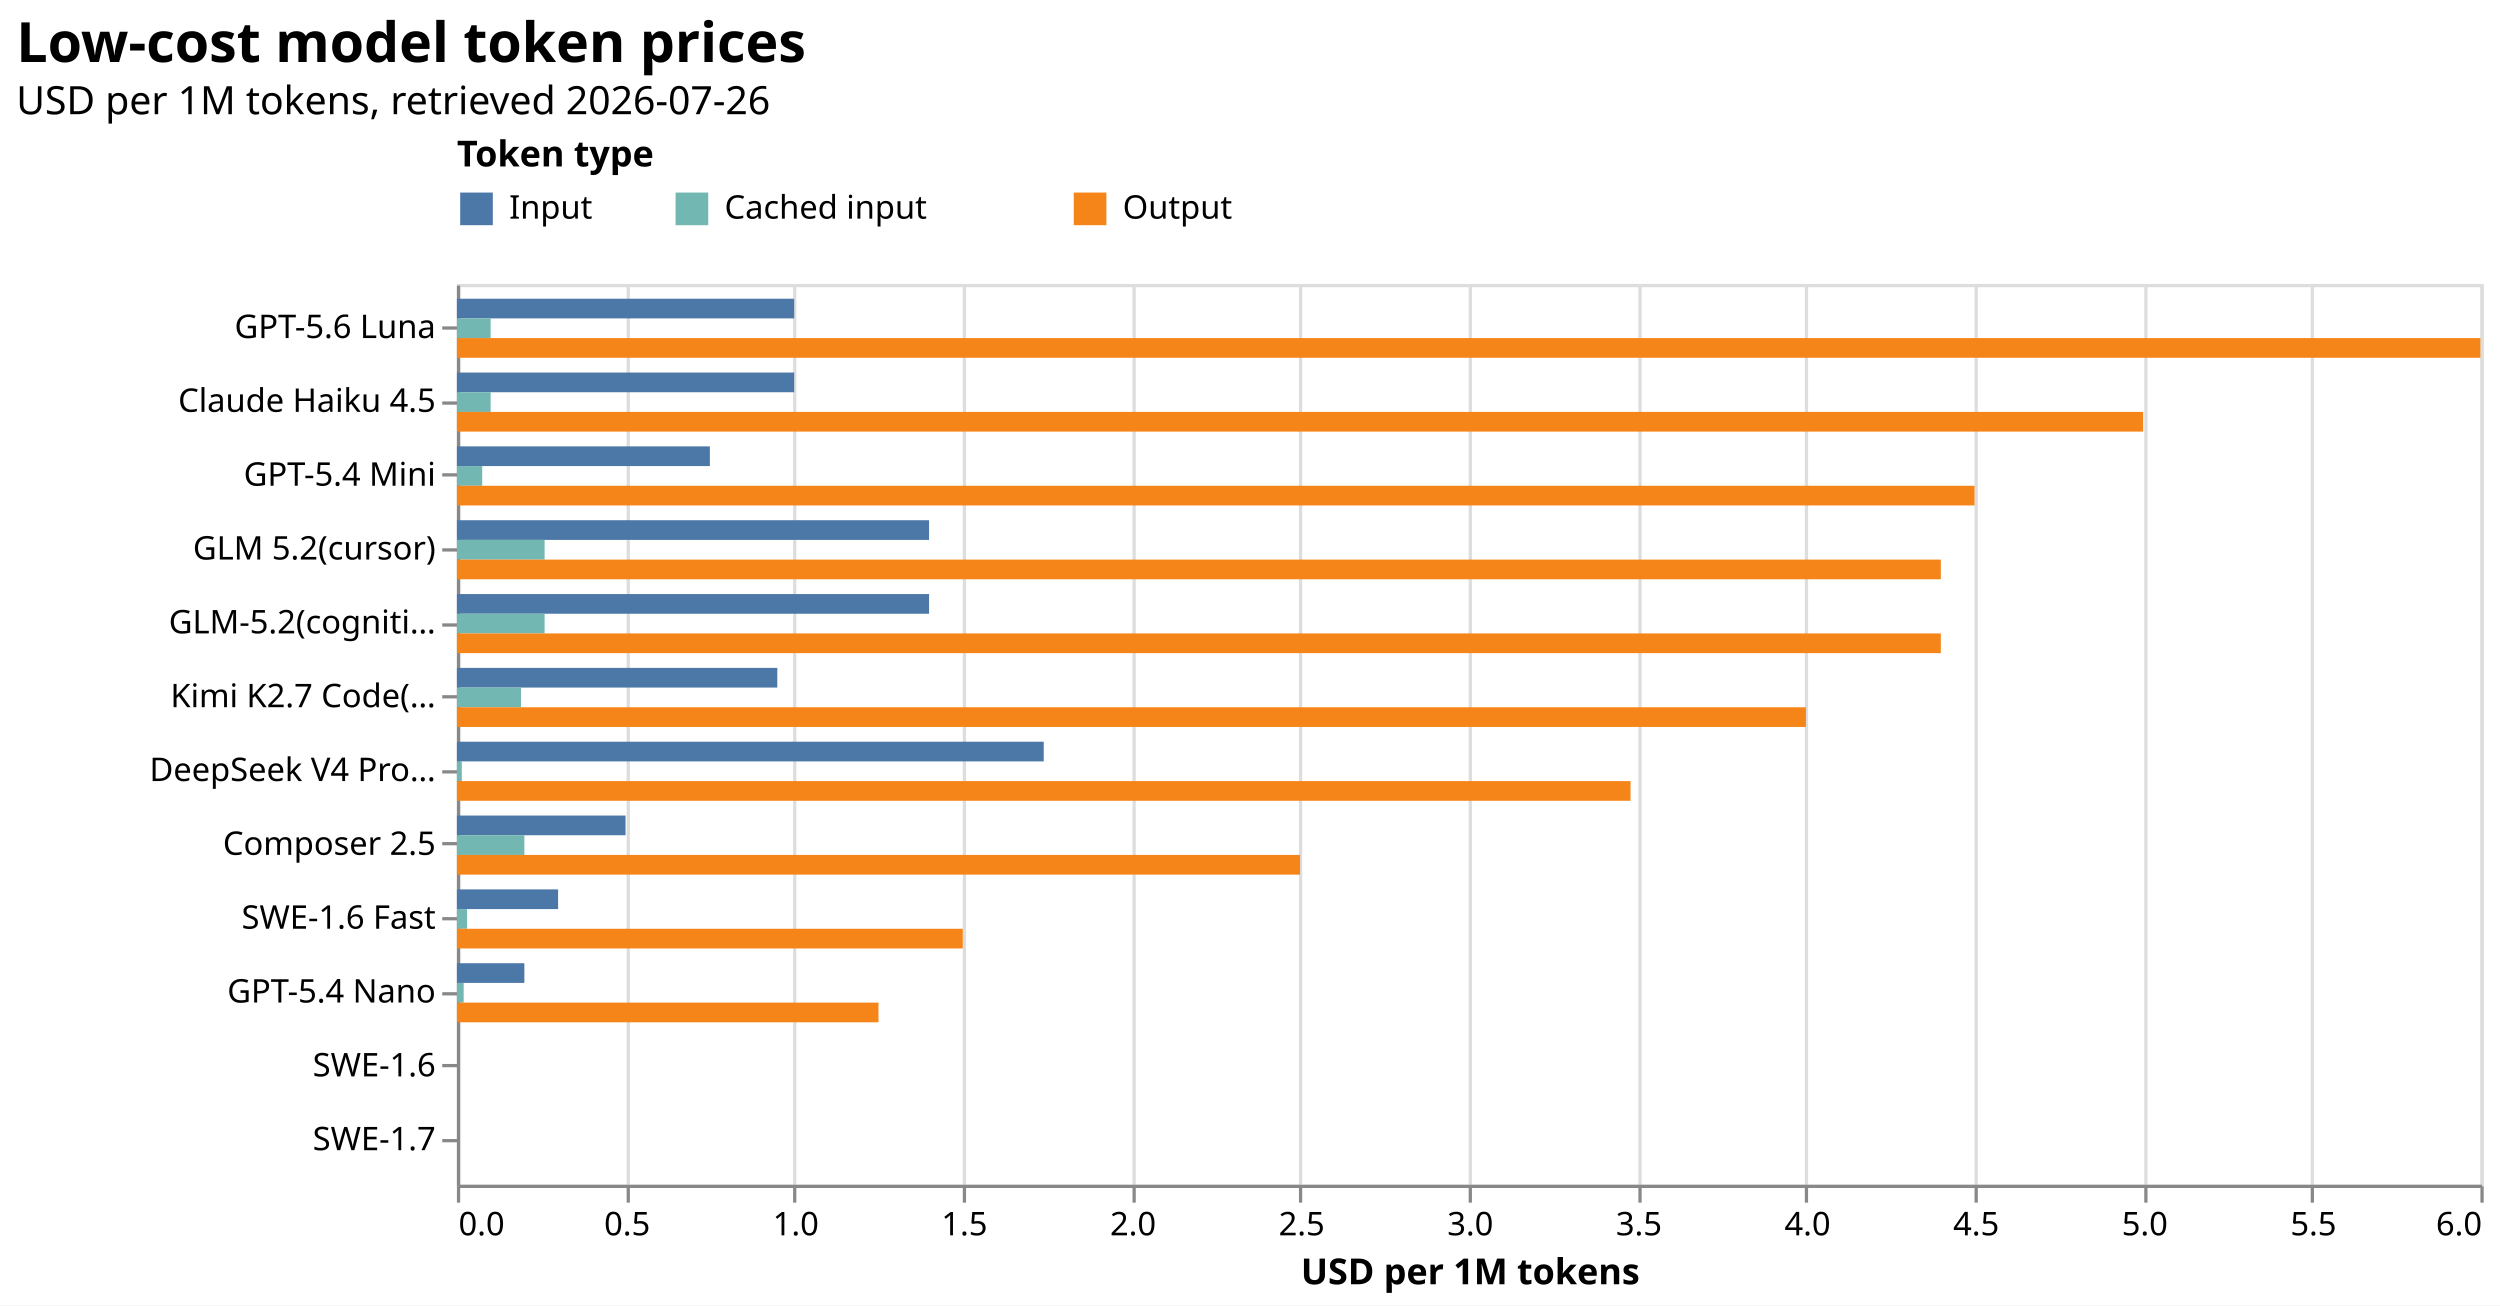
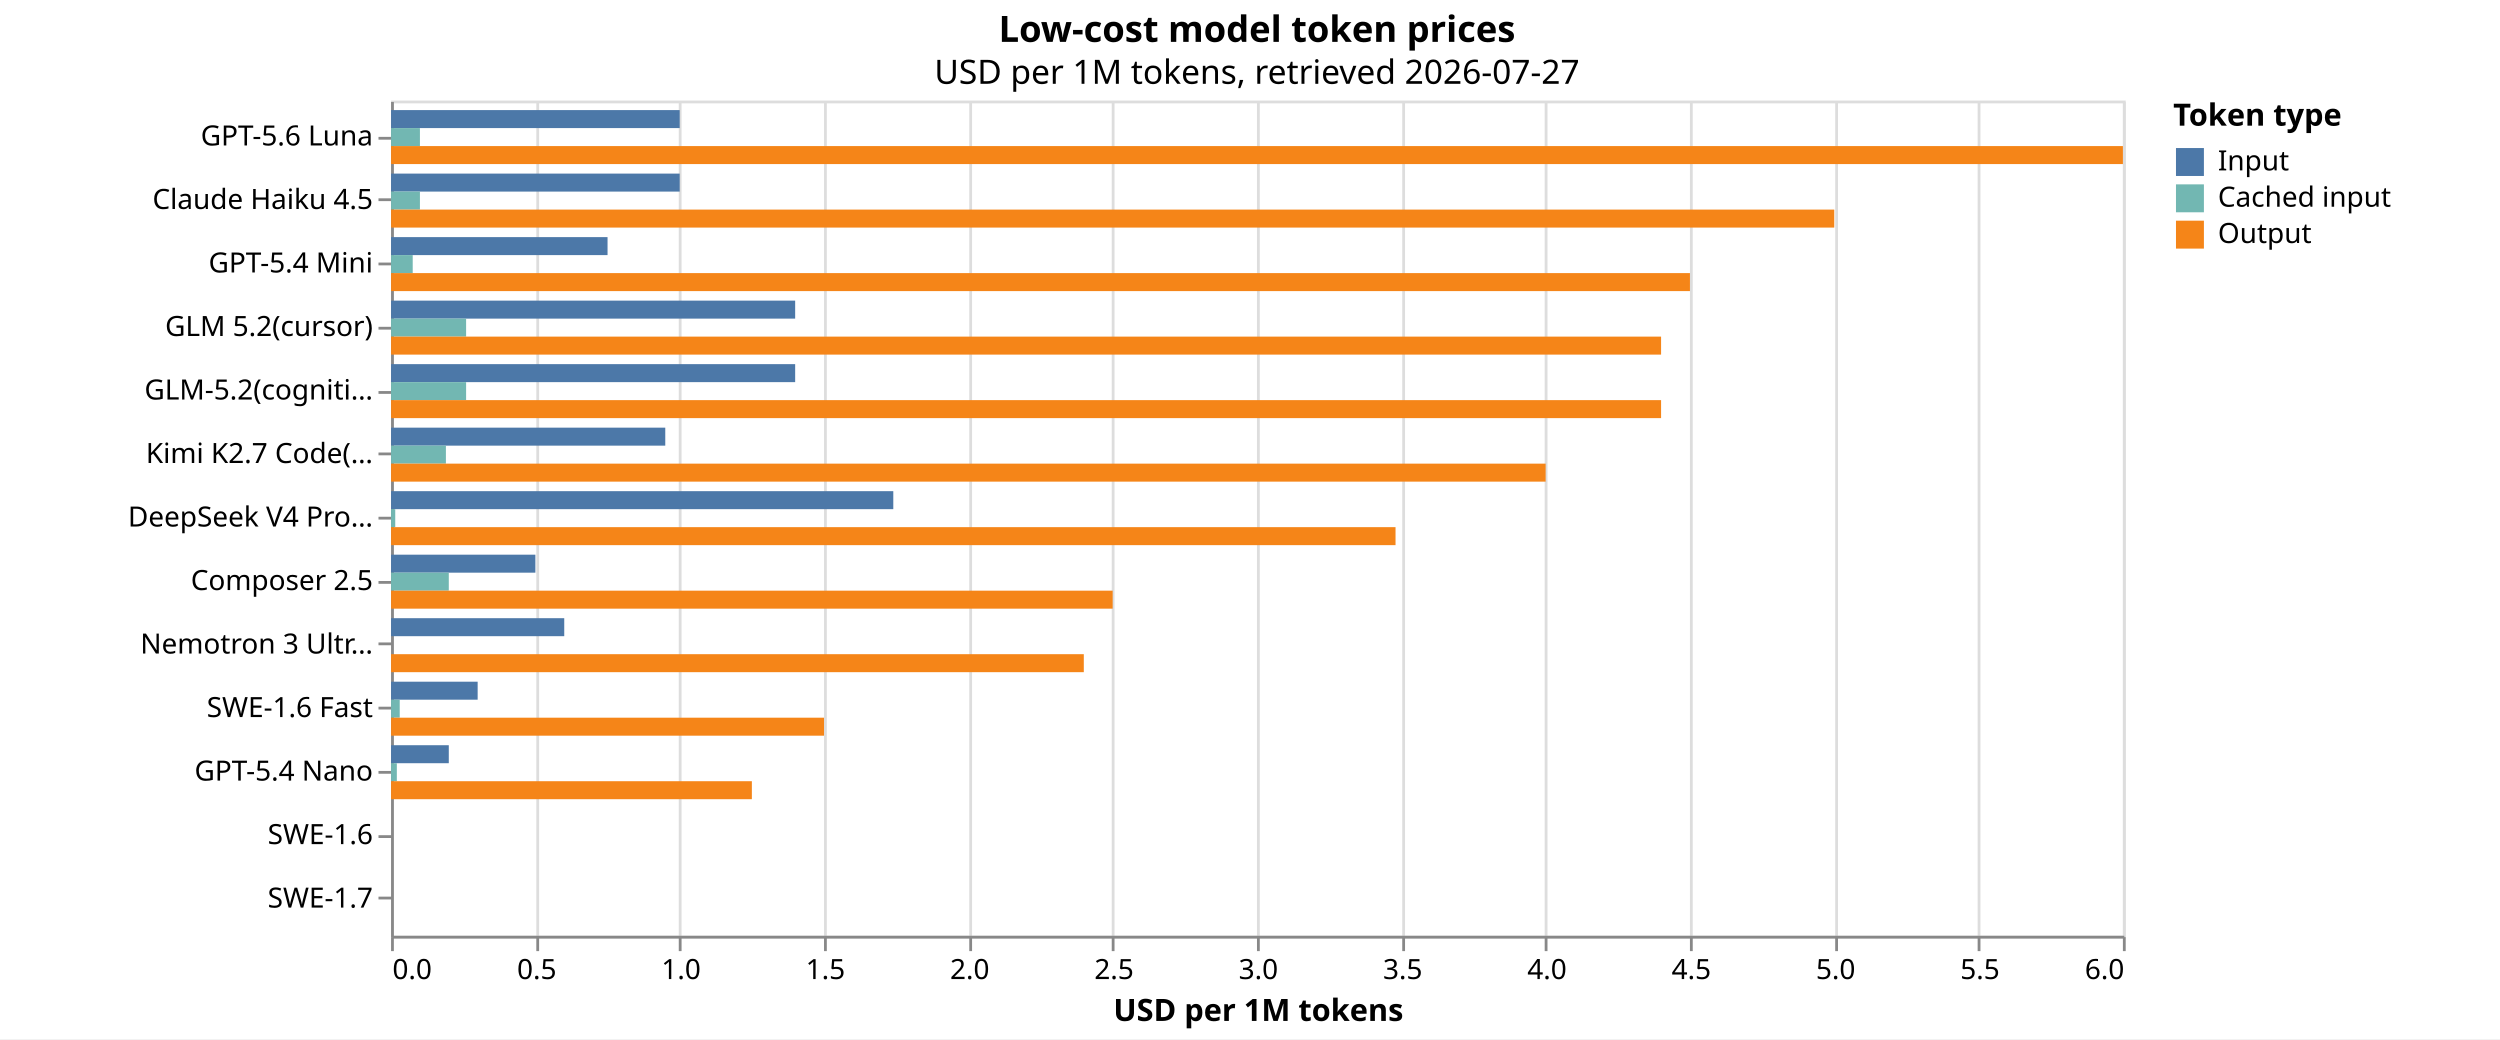
- <svg xmlns="http://www.w3.org/2000/svg" version="1.1" class="marks" width="766" height="400" viewBox="0 0 766 400">
-   <rect width="766" height="400" fill="white" />
-   <g fill="none" stroke-miterlimit="10" transform="translate(140,87)">
+ <svg xmlns="http://www.w3.org/2000/svg" version="1.1" class="marks" width="895" height="372" viewBox="0 0 895 372">
+   <rect width="895" height="372" fill="white" />
+   <g fill="none" stroke-miterlimit="10" transform="translate(140,36)">
    <g class="mark-group role-frame root" role="graphics-object" aria-roledescription="group mark container">
      <g transform="translate(0,0)">
-         <path class="background" aria-hidden="true" d="M0.5,0.5h620v276h-620Z" stroke="#ddd" />
+         <path class="background" aria-hidden="true" d="M0.5,0.5h620v299h-620Z" stroke="#ddd" />
        <g>
          <g class="mark-group role-axis" aria-hidden="true">
-             <g transform="translate(0.5,276.5)">
+             <g transform="translate(0.5,299.5)">
              <path class="background" aria-hidden="true" d="M0,0h0v0h0Z" pointer-events="none" />
              <g>
                <g class="mark-rule role-axis-grid" pointer-events="none">
-                   <line transform="translate(0,0)" x2="0" y2="-276" stroke="#ddd" stroke-width="1" opacity="1" />
-                   <line transform="translate(52,0)" x2="0" y2="-276" stroke="#ddd" stroke-width="1" opacity="1" />
-                   <line transform="translate(103,0)" x2="0" y2="-276" stroke="#ddd" stroke-width="1" opacity="1" />
-                   <line transform="translate(155,0)" x2="0" y2="-276" stroke="#ddd" stroke-width="1" opacity="1" />
-                   <line transform="translate(207,0)" x2="0" y2="-276" stroke="#ddd" stroke-width="1" opacity="1" />
-                   <line transform="translate(258,0)" x2="0" y2="-276" stroke="#ddd" stroke-width="1" opacity="1" />
-                   <line transform="translate(310,0)" x2="0" y2="-276" stroke="#ddd" stroke-width="1" opacity="1" />
-                   <line transform="translate(362,0)" x2="0" y2="-276" stroke="#ddd" stroke-width="1" opacity="1" />
-                   <line transform="translate(413,0)" x2="0" y2="-276" stroke="#ddd" stroke-width="1" opacity="1" />
-                   <line transform="translate(465,0)" x2="0" y2="-276" stroke="#ddd" stroke-width="1" opacity="1" />
-                   <line transform="translate(517,0)" x2="0" y2="-276" stroke="#ddd" stroke-width="1" opacity="1" />
-                   <line transform="translate(568,0)" x2="0" y2="-276" stroke="#ddd" stroke-width="1" opacity="1" />
-                   <line transform="translate(620,0)" x2="0" y2="-276" stroke="#ddd" stroke-width="1" opacity="1" />
+                   <line transform="translate(0,0)" x2="0" y2="-299" stroke="#ddd" stroke-width="1" opacity="1" />
+                   <line transform="translate(52,0)" x2="0" y2="-299" stroke="#ddd" stroke-width="1" opacity="1" />
+                   <line transform="translate(103,0)" x2="0" y2="-299" stroke="#ddd" stroke-width="1" opacity="1" />
+                   <line transform="translate(155,0)" x2="0" y2="-299" stroke="#ddd" stroke-width="1" opacity="1" />
+                   <line transform="translate(207,0)" x2="0" y2="-299" stroke="#ddd" stroke-width="1" opacity="1" />
+                   <line transform="translate(258,0)" x2="0" y2="-299" stroke="#ddd" stroke-width="1" opacity="1" />
+                   <line transform="translate(310,0)" x2="0" y2="-299" stroke="#ddd" stroke-width="1" opacity="1" />
+                   <line transform="translate(362,0)" x2="0" y2="-299" stroke="#ddd" stroke-width="1" opacity="1" />
+                   <line transform="translate(413,0)" x2="0" y2="-299" stroke="#ddd" stroke-width="1" opacity="1" />
+                   <line transform="translate(465,0)" x2="0" y2="-299" stroke="#ddd" stroke-width="1" opacity="1" />
+                   <line transform="translate(517,0)" x2="0" y2="-299" stroke="#ddd" stroke-width="1" opacity="1" />
+                   <line transform="translate(568,0)" x2="0" y2="-299" stroke="#ddd" stroke-width="1" opacity="1" />
+                   <line transform="translate(620,0)" x2="0" y2="-299" stroke="#ddd" stroke-width="1" opacity="1" />
                </g>
              </g>
              <path class="foreground" aria-hidden="true" d="" pointer-events="none" display="none" />
            </g>
          </g>
          <g class="mark-group role-axis" role="graphics-symbol" aria-roledescription="axis" aria-label="X-axis titled 'USD per 1M tokens' for a linear scale with values from 0 to 6">
-             <g transform="translate(0.5,276.5)">
+             <g transform="translate(0.5,299.5)">
              <path class="background" aria-hidden="true" d="M0,0h0v0h0Z" pointer-events="none" />
              <g>
                <g class="mark-rule role-axis-tick" pointer-events="none">
                  <line transform="translate(0,0)" x2="0" y2="5" stroke="#888" stroke-width="1" opacity="1" />
                  <line transform="translate(52,0)" x2="0" y2="5" stroke="#888" stroke-width="1" opacity="1" />
                  <line transform="translate(103,0)" x2="0" y2="5" stroke="#888" stroke-width="1" opacity="1" />
                  <line transform="translate(155,0)" x2="0" y2="5" stroke="#888" stroke-width="1" opacity="1" />
                  <line transform="translate(207,0)" x2="0" y2="5" stroke="#888" stroke-width="1" opacity="1" />
                  <line transform="translate(258,0)" x2="0" y2="5" stroke="#888" stroke-width="1" opacity="1" />
                  <line transform="translate(310,0)" x2="0" y2="5" stroke="#888" stroke-width="1" opacity="1" />
                  <line transform="translate(362,0)" x2="0" y2="5" stroke="#888" stroke-width="1" opacity="1" />
                  <line transform="translate(413,0)" x2="0" y2="5" stroke="#888" stroke-width="1" opacity="1" />
                  <line transform="translate(465,0)" x2="0" y2="5" stroke="#888" stroke-width="1" opacity="1" />
                  <line transform="translate(517,0)" x2="0" y2="5" stroke="#888" stroke-width="1" opacity="1" />
                  <line transform="translate(568,0)" x2="0" y2="5" stroke="#888" stroke-width="1" opacity="1" />
                  <line transform="translate(620,0)" x2="0" y2="5" stroke="#888" stroke-width="1" opacity="1" />
                </g>
                <g class="mark-text role-axis-label" pointer-events="none">
                  <text text-anchor="start" transform="translate(0,15)" font-family="sans-serif" font-size="10px" fill="#000" opacity="1">0.0</text>
                  <text text-anchor="middle" transform="translate(51.66667,15)" font-family="sans-serif" font-size="10px" fill="#000" opacity="1">0.5</text>
                  <text text-anchor="middle" transform="translate(103.3333,15)" font-family="sans-serif" font-size="10px" fill="#000" opacity="1">1.0</text>
                  <text text-anchor="middle" transform="translate(155,15)" font-family="sans-serif" font-size="10px" fill="#000" opacity="1">1.5</text>
                  <text text-anchor="middle" transform="translate(206.6667,15)" font-family="sans-serif" font-size="10px" fill="#000" opacity="1">2.0</text>
                  <text text-anchor="middle" transform="translate(258.3333,15)" font-family="sans-serif" font-size="10px" fill="#000" opacity="1">2.5</text>
                  <text text-anchor="middle" transform="translate(310,15)" font-family="sans-serif" font-size="10px" fill="#000" opacity="1">3.0</text>
                  <text text-anchor="middle" transform="translate(361.6667,15)" font-family="sans-serif" font-size="10px" fill="#000" opacity="1">3.5</text>
                  <text text-anchor="middle" transform="translate(413.3333,15)" font-family="sans-serif" font-size="10px" fill="#000" opacity="1">4.0</text>
                  <text text-anchor="middle" transform="translate(465,15)" font-family="sans-serif" font-size="10px" fill="#000" opacity="1">4.5</text>
                  <text text-anchor="middle" transform="translate(516.6667,15)" font-family="sans-serif" font-size="10px" fill="#000" opacity="1">5.0</text>
                  <text text-anchor="middle" transform="translate(568.3333,15)" font-family="sans-serif" font-size="10px" fill="#000" opacity="1">5.5</text>
                  <text text-anchor="end" transform="translate(620,15)" font-family="sans-serif" font-size="10px" fill="#000" opacity="1">6.0</text>
                </g>
                <g class="mark-rule role-axis-domain" pointer-events="none">
                  <line transform="translate(0,0)" x2="620" y2="0" stroke="#888" stroke-width="1" opacity="1" />
                </g>
                <g class="mark-text role-axis-title" pointer-events="none">
                  <text text-anchor="middle" transform="translate(310,30)" font-family="sans-serif" font-size="11px" font-weight="bold" fill="#000" opacity="1">USD per 1M tokens</text>
                </g>
              </g>
              <path class="foreground" aria-hidden="true" d="" pointer-events="none" display="none" />
            </g>
          </g>
-           <g class="mark-group role-axis" role="graphics-symbol" aria-roledescription="axis" aria-label="Y-axis for a discrete scale with 12 values: GPT-5.6 Luna, Claude Haiku 4.5, GPT-5.4 Mini, GLM 5.2(cursor), GLM-5.2(cognition), ending with SWE-1.7">
+           <g class="mark-group role-axis" role="graphics-symbol" aria-roledescription="axis" aria-label="Y-axis for a discrete scale with 13 values: GPT-5.6 Luna, Claude Haiku 4.5, GPT-5.4 Mini, GLM 5.2(cursor), GLM-5.2(cognition), ending with SWE-1.7">
            <g transform="translate(0.5,0.5)">
              <path class="background" aria-hidden="true" d="M0,0h0v0h0Z" pointer-events="none" />
              <g>
                <g class="mark-rule role-axis-tick" pointer-events="none">
                  <line transform="translate(0,13)" x2="-5" y2="0" stroke="#888" stroke-width="1" opacity="1" />
-                   <line transform="translate(0,36)" x2="-5" y2="0" stroke="#888" stroke-width="1" opacity="1" />
+                   <line transform="translate(0,35)" x2="-5" y2="0" stroke="#888" stroke-width="1" opacity="1" />
                  <line transform="translate(0,58)" x2="-5" y2="0" stroke="#888" stroke-width="1" opacity="1" />
                  <line transform="translate(0,81)" x2="-5" y2="0" stroke="#888" stroke-width="1" opacity="1" />
                  <line transform="translate(0,104)" x2="-5" y2="0" stroke="#888" stroke-width="1" opacity="1" />
                  <line transform="translate(0,126)" x2="-5" y2="0" stroke="#888" stroke-width="1" opacity="1" />
                  <line transform="translate(0,149)" x2="-5" y2="0" stroke="#888" stroke-width="1" opacity="1" />
-                   <line transform="translate(0,171)" x2="-5" y2="0" stroke="#888" stroke-width="1" opacity="1" />
+                   <line transform="translate(0,172)" x2="-5" y2="0" stroke="#888" stroke-width="1" opacity="1" />
                  <line transform="translate(0,194)" x2="-5" y2="0" stroke="#888" stroke-width="1" opacity="1" />
                  <line transform="translate(0,217)" x2="-5" y2="0" stroke="#888" stroke-width="1" opacity="1" />
-                   <line transform="translate(0,239)" x2="-5" y2="0" stroke="#888" stroke-width="1" opacity="1" />
-                   <line transform="translate(0,262)" x2="-5" y2="0" stroke="#888" stroke-width="1" opacity="1" />
+                   <line transform="translate(0,240)" x2="-5" y2="0" stroke="#888" stroke-width="1" opacity="1" />
+                   <line transform="translate(0,263)" x2="-5" y2="0" stroke="#888" stroke-width="1" opacity="1" />
+                   <line transform="translate(0,285)" x2="-5" y2="0" stroke="#888" stroke-width="1" opacity="1" />
                </g>
                <g class="mark-text role-axis-label" pointer-events="none">
-                   <text text-anchor="end" transform="translate(-7,16.07377)" font-family="sans-serif" font-size="10px" fill="#000" opacity="1">GPT-5.6 Luna</text>
-                   <text text-anchor="end" transform="translate(-7,38.69672)" font-family="sans-serif" font-size="10px" fill="#000" opacity="1">Claude Haiku 4.5</text>
-                   <text text-anchor="end" transform="translate(-7,61.31967)" font-family="sans-serif" font-size="10px" fill="#000" opacity="1">GPT-5.4 Mini</text>
-                   <text text-anchor="end" transform="translate(-7,83.94262)" font-family="sans-serif" font-size="10px" fill="#000" opacity="1">GLM 5.2(cursor)</text>
-                   <text text-anchor="end" transform="translate(-7,106.5656)" font-family="sans-serif" font-size="10px" fill="#000" opacity="1">GLM-5.2(cogniti…</text>
-                   <text text-anchor="end" transform="translate(-7,129.1885)" font-family="sans-serif" font-size="10px" fill="#000" opacity="1">Kimi K2.7 Code(…</text>
-                   <text text-anchor="end" transform="translate(-7,151.8115)" font-family="sans-serif" font-size="10px" fill="#000" opacity="1">DeepSeek V4 Pro…</text>
-                   <text text-anchor="end" transform="translate(-7,174.4344)" font-family="sans-serif" font-size="10px" fill="#000" opacity="1">Composer 2.5</text>
-                   <text text-anchor="end" transform="translate(-7,197.0574)" font-family="sans-serif" font-size="10px" fill="#000" opacity="1">SWE-1.6 Fast</text>
-                   <text text-anchor="end" transform="translate(-7,219.6803)" font-family="sans-serif" font-size="10px" fill="#000" opacity="1">GPT-5.4 Nano</text>
-                   <text text-anchor="end" transform="translate(-7,242.3033)" font-family="sans-serif" font-size="10px" fill="#000" opacity="1">SWE-1.6</text>
-                   <text text-anchor="end" transform="translate(-7,264.9262)" font-family="sans-serif" font-size="10px" fill="#000" opacity="1">SWE-1.7</text>
+                   <text text-anchor="end" transform="translate(-7,15.57414)" font-family="sans-serif" font-size="10px" fill="#000" opacity="1">GPT-5.6 Luna</text>
+                   <text text-anchor="end" transform="translate(-7,38.31179)" font-family="sans-serif" font-size="10px" fill="#000" opacity="1">Claude Haiku 4.5</text>
+                   <text text-anchor="end" transform="translate(-7,61.04943)" font-family="sans-serif" font-size="10px" fill="#000" opacity="1">GPT-5.4 Mini</text>
+                   <text text-anchor="end" transform="translate(-7,83.78707)" font-family="sans-serif" font-size="10px" fill="#000" opacity="1">GLM 5.2(cursor)</text>
+                   <text text-anchor="end" transform="translate(-7,106.5247)" font-family="sans-serif" font-size="10px" fill="#000" opacity="1">GLM-5.2(cogniti…</text>
+                   <text text-anchor="end" transform="translate(-7,129.2624)" font-family="sans-serif" font-size="10px" fill="#000" opacity="1">Kimi K2.7 Code(…</text>
+                   <text text-anchor="end" transform="translate(-7,152)" font-family="sans-serif" font-size="10px" fill="#000" opacity="1">DeepSeek V4 Pro…</text>
+                   <text text-anchor="end" transform="translate(-7,174.7376)" font-family="sans-serif" font-size="10px" fill="#000" opacity="1">Composer 2.5</text>
+                   <text text-anchor="end" transform="translate(-7,197.4753)" font-family="sans-serif" font-size="10px" fill="#000" opacity="1">Nemotron 3 Ultr…</text>
+                   <text text-anchor="end" transform="translate(-7,220.2129)" font-family="sans-serif" font-size="10px" fill="#000" opacity="1">SWE-1.6 Fast</text>
+                   <text text-anchor="end" transform="translate(-7,242.9506)" font-family="sans-serif" font-size="10px" fill="#000" opacity="1">GPT-5.4 Nano</text>
+                   <text text-anchor="end" transform="translate(-7,265.6882)" font-family="sans-serif" font-size="10px" fill="#000" opacity="1">SWE-1.6</text>
+                   <text text-anchor="end" transform="translate(-7,288.4259)" font-family="sans-serif" font-size="10px" fill="#000" opacity="1">SWE-1.7</text>
                </g>
                <g class="mark-rule role-axis-domain" pointer-events="none">
-                   <line transform="translate(0,0)" x2="0" y2="276" stroke="#888" stroke-width="1" opacity="1" />
+                   <line transform="translate(0,0)" x2="0" y2="299" stroke="#888" stroke-width="1" opacity="1" />
                </g>
              </g>
              <path class="foreground" aria-hidden="true" d="" pointer-events="none" display="none" />
            </g>
          </g>
          <g class="mark-rect role-mark marks" role="graphics-object" aria-roledescription="rect mark container">
-             <path aria-label="USD per 1M tokens: 1; display_name: Claude Haiku 4.5; price_type: Input; Token type: Input; Model label: Claude Haiku 4.5; USD / 1M tokens: 1.000; Model: claude-haiku-4.5; Model provider: anthropic; Pricing source: anthropic" role="graphics-symbol" aria-roledescription="bar" d="M0,27.148h103.333v6.033h-103.333Z" fill="#4c78a8" />
-             <path aria-label="USD per 1M tokens: 0.1; display_name: Claude Haiku 4.5; price_type: Cached input; Token type: Cached input; Model label: Claude Haiku 4.5; USD / 1M tokens: 0.100; Model: claude-haiku-4.5; Model provider: anthropic; Pricing source: anthropic" role="graphics-symbol" aria-roledescription="bar" d="M0,33.18h10.333v6.033h-10.333Z" fill="#72b7b2" />
-             <path aria-label="USD per 1M tokens: 5; display_name: Claude Haiku 4.5; price_type: Output; Token type: Output; Model label: Claude Haiku 4.5; USD / 1M tokens: 5.000; Model: claude-haiku-4.5; Model provider: anthropic; Pricing source: anthropic" role="graphics-symbol" aria-roledescription="bar" d="M0,39.213h516.667v6.033h-516.667Z" fill="#f58518" />
-             <path aria-label="USD per 1M tokens: 1; display_name: GPT-5.6 Luna; price_type: Input; Token type: Input; Model label: GPT-5.6 Luna; USD / 1M tokens: 1.000; Model: gpt-5.6-luna; Model provider: openai; Pricing source: openai" role="graphics-symbol" aria-roledescription="bar" d="M0,4.525h103.333v6.033h-103.333Z" fill="#4c78a8" />
-             <path aria-label="USD per 1M tokens: 0.1; display_name: GPT-5.6 Luna; price_type: Cached input; Token type: Cached input; Model label: GPT-5.6 Luna; USD / 1M tokens: 0.100; Model: gpt-5.6-luna; Model provider: openai; Pricing source: openai" role="graphics-symbol" aria-roledescription="bar" d="M0,10.557h10.333v6.033h-10.333Z" fill="#72b7b2" />
-             <path aria-label="USD per 1M tokens: 6; display_name: GPT-5.6 Luna; price_type: Output; Token type: Output; Model label: GPT-5.6 Luna; USD / 1M tokens: 6.000; Model: gpt-5.6-luna; Model provider: openai; Pricing source: openai" role="graphics-symbol" aria-roledescription="bar" d="M0,16.59h620v6.033h-620Z" fill="#f58518" />
-             <path aria-label="USD per 1M tokens: 0.75; display_name: GPT-5.4 Mini; price_type: Input; Token type: Input; Model label: GPT-5.4 Mini; USD / 1M tokens: 0.750; Model: gpt-5.4-mini; Model provider: openai; Pricing source: openai" role="graphics-symbol" aria-roledescription="bar" d="M0,49.77h77.5v6.033h-77.5Z" fill="#4c78a8" />
-             <path aria-label="USD per 1M tokens: 0.075; display_name: GPT-5.4 Mini; price_type: Cached input; Token type: Cached input; Model label: GPT-5.4 Mini; USD / 1M tokens: 0.075; Model: gpt-5.4-mini; Model provider: openai; Pricing source: openai" role="graphics-symbol" aria-roledescription="bar" d="M0,55.803h7.75v6.033h-7.75Z" fill="#72b7b2" />
-             <path aria-label="USD per 1M tokens: 4.5; display_name: GPT-5.4 Mini; price_type: Output; Token type: Output; Model label: GPT-5.4 Mini; USD / 1M tokens: 4.500; Model: gpt-5.4-mini; Model provider: openai; Pricing source: openai" role="graphics-symbol" aria-roledescription="bar" d="M0,61.836h465v6.033h-465Z" fill="#f58518" />
-             <path aria-label="USD per 1M tokens: 0.2; display_name: GPT-5.4 Nano; price_type: Input; Token type: Input; Model label: GPT-5.4 Nano; USD / 1M tokens: 0.200; Model: gpt-5.4-nano; Model provider: openai; Pricing source: openai" role="graphics-symbol" aria-roledescription="bar" d="M0,208.131h20.667v6.033h-20.667Z" fill="#4c78a8" />
-             <path aria-label="USD per 1M tokens: 0.02; display_name: GPT-5.4 Nano; price_type: Cached input; Token type: Cached input; Model label: GPT-5.4 Nano; USD / 1M tokens: 0.020; Model: gpt-5.4-nano; Model provider: openai; Pricing source: openai" role="graphics-symbol" aria-roledescription="bar" d="M0,214.164h2.067v6.033h-2.067Z" fill="#72b7b2" />
-             <path aria-label="USD per 1M tokens: 1.25; display_name: GPT-5.4 Nano; price_type: Output; Token type: Output; Model label: GPT-5.4 Nano; USD / 1M tokens: 1.250; Model: gpt-5.4-nano; Model provider: openai; Pricing source: openai" role="graphics-symbol" aria-roledescription="bar" d="M0,220.197h129.167v6.033h-129.167Z" fill="#f58518" />
-             <path aria-label="USD per 1M tokens: 0; display_name: SWE-1.7; price_type: Input; Token type: Input; Model label: SWE-1.7; USD / 1M tokens: 0.000; Model: swe-1.7; Model provider: cognition; Pricing source: cognition" role="graphics-symbol" aria-roledescription="bar" d="M0,253.377h0v6.033h0Z" fill="#4c78a8" />
-             <path aria-label="USD per 1M tokens: 0; display_name: SWE-1.7; price_type: Cached input; Token type: Cached input; Model label: SWE-1.7; USD / 1M tokens: 0.000; Model: swe-1.7; Model provider: cognition; Pricing source: cognition" role="graphics-symbol" aria-roledescription="bar" d="M0,259.41h0v6.033h0Z" fill="#72b7b2" />
-             <path aria-label="USD per 1M tokens: 0; display_name: SWE-1.7; price_type: Output; Token type: Output; Model label: SWE-1.7; USD / 1M tokens: 0.000; Model: swe-1.7; Model provider: cognition; Pricing source: cognition" role="graphics-symbol" aria-roledescription="bar" d="M0,265.443h0v6.033h0Z" fill="#f58518" />
-             <path aria-label="USD per 1M tokens: 0; display_name: SWE-1.6; price_type: Input; Token type: Input; Model label: SWE-1.6; USD / 1M tokens: 0.000; Model: swe-1.6; Model provider: cognition; Pricing source: cognition" role="graphics-symbol" aria-roledescription="bar" d="M0,230.754h0v6.033h0Z" fill="#4c78a8" />
-             <path aria-label="USD per 1M tokens: 0; display_name: SWE-1.6; price_type: Cached input; Token type: Cached input; Model label: SWE-1.6; USD / 1M tokens: 0.000; Model: swe-1.6; Model provider: cognition; Pricing source: cognition" role="graphics-symbol" aria-roledescription="bar" d="M0,236.787h0v6.033h0Z" fill="#72b7b2" />
-             <path aria-label="USD per 1M tokens: 0; display_name: SWE-1.6; price_type: Output; Token type: Output; Model label: SWE-1.6; USD / 1M tokens: 0.000; Model: swe-1.6; Model provider: cognition; Pricing source: cognition" role="graphics-symbol" aria-roledescription="bar" d="M0,242.82h0v6.033h0Z" fill="#f58518" />
-             <path aria-label="USD per 1M tokens: 0.3; display_name: SWE-1.6 Fast; price_type: Input; Token type: Input; Model label: SWE-1.6 Fast; USD / 1M tokens: 0.300; Model: swe-1.6-fast; Model provider: cognition; Pricing source: cognition" role="graphics-symbol" aria-roledescription="bar" d="M0,185.508h31v6.033h-31Z" fill="#4c78a8" />
-             <path aria-label="USD per 1M tokens: 0.03; display_name: SWE-1.6 Fast; price_type: Cached input; Token type: Cached input; Model label: SWE-1.6 Fast; USD / 1M tokens: 0.030; Model: swe-1.6-fast; Model provider: cognition; Pricing source: cognition" role="graphics-symbol" aria-roledescription="bar" d="M0,191.541h3.1v6.033h-3.1Z" fill="#72b7b2" />
-             <path aria-label="USD per 1M tokens: 1.5; display_name: SWE-1.6 Fast; price_type: Output; Token type: Output; Model label: SWE-1.6 Fast; USD / 1M tokens: 1.500; Model: swe-1.6-fast; Model provider: cognition; Pricing source: cognition" role="graphics-symbol" aria-roledescription="bar" d="M0,197.574h155v6.033h-155Z" fill="#f58518" />
-             <path aria-label="USD per 1M tokens: 1.4; display_name: GLM-5.2(cognition); price_type: Input; Token type: Input; Model label: GLM-5.2(cognition); USD / 1M tokens: 1.400; Model: glm-5.2; Model provider: zai; Pricing source: cognition" role="graphics-symbol" aria-roledescription="bar" d="M0,95.016h144.667v6.033h-144.667Z" fill="#4c78a8" />
-             <path aria-label="USD per 1M tokens: 0.26; display_name: GLM-5.2(cognition); price_type: Cached input; Token type: Cached input; Model label: GLM-5.2(cognition); USD / 1M tokens: 0.260; Model: glm-5.2; Model provider: zai; Pricing source: cognition" role="graphics-symbol" aria-roledescription="bar" d="M0,101.049h26.867v6.033h-26.867Z" fill="#72b7b2" />
-             <path aria-label="USD per 1M tokens: 4.4; display_name: GLM-5.2(cognition); price_type: Output; Token type: Output; Model label: GLM-5.2(cognition); USD / 1M tokens: 4.400; Model: glm-5.2; Model provider: zai; Pricing source: cognition" role="graphics-symbol" aria-roledescription="bar" d="M0,107.082h454.667v6.033h-454.667Z" fill="#f58518" />
-             <path aria-label="USD per 1M tokens: 1.74; display_name: DeepSeek V4 Pro(cognition); price_type: Input; Token type: Input; Model label: DeepSeek V4 Pro(cognition); USD / 1M tokens: 1.740; Model: deepseek-v4-pro; Model provider: deepseek; Pricing source: cognition" role="graphics-symbol" aria-roledescription="bar" d="M0,140.262h179.8v6.033h-179.8Z" fill="#4c78a8" />
-             <path aria-label="USD per 1M tokens: 0.0145; display_name: DeepSeek V4 Pro(cognition); price_type: Cached input; Token type: Cached input; Model label: DeepSeek V4 Pro(cognition); USD / 1M tokens: 0.015; Model: deepseek-v4-pro; Model provider: deepseek; Pricing source: cognition" role="graphics-symbol" aria-roledescription="bar" d="M0,146.295h1.498v6.033h-1.498Z" fill="#72b7b2" />
-             <path aria-label="USD per 1M tokens: 3.48; display_name: DeepSeek V4 Pro(cognition); price_type: Output; Token type: Output; Model label: DeepSeek V4 Pro(cognition); USD / 1M tokens: 3.480; Model: deepseek-v4-pro; Model provider: deepseek; Pricing source: cognition" role="graphics-symbol" aria-roledescription="bar" d="M0,152.328h359.6v6.033h-359.6Z" fill="#f58518" />
-             <path aria-label="USD per 1M tokens: 0.5; display_name: Composer 2.5; price_type: Input; Token type: Input; Model label: Composer 2.5; USD / 1M tokens: 0.500; Model: composer-2.5; Model provider: cursor; Pricing source: cursor" role="graphics-symbol" aria-roledescription="bar" d="M0,162.885h51.667v6.033h-51.667Z" fill="#4c78a8" />
-             <path aria-label="USD per 1M tokens: 0.2; display_name: Composer 2.5; price_type: Cached input; Token type: Cached input; Model label: Composer 2.5; USD / 1M tokens: 0.200; Model: composer-2.5; Model provider: cursor; Pricing source: cursor" role="graphics-symbol" aria-roledescription="bar" d="M0,168.918h20.667v6.033h-20.667Z" fill="#72b7b2" />
-             <path aria-label="USD per 1M tokens: 2.5; display_name: Composer 2.5; price_type: Output; Token type: Output; Model label: Composer 2.5; USD / 1M tokens: 2.500; Model: composer-2.5; Model provider: cursor; Pricing source: cursor" role="graphics-symbol" aria-roledescription="bar" d="M0,174.951h258.333v6.033h-258.333Z" fill="#f58518" />
-             <path aria-label="USD per 1M tokens: 0.95; display_name: Kimi K2.7 Code(cursor); price_type: Input; Token type: Input; Model label: Kimi K2.7 Code(cursor); USD / 1M tokens: 0.950; Model: kimi-k2.7-code; Model provider: moonshot; Pricing source: cursor" role="graphics-symbol" aria-roledescription="bar" d="M0,117.639h98.167v6.033h-98.167Z" fill="#4c78a8" />
-             <path aria-label="USD per 1M tokens: 0.19; display_name: Kimi K2.7 Code(cursor); price_type: Cached input; Token type: Cached input; Model label: Kimi K2.7 Code(cursor); USD / 1M tokens: 0.190; Model: kimi-k2.7-code; Model provider: moonshot; Pricing source: cursor" role="graphics-symbol" aria-roledescription="bar" d="M0,123.672h19.633v6.033h-19.633Z" fill="#72b7b2" />
-             <path aria-label="USD per 1M tokens: 4; display_name: Kimi K2.7 Code(cursor); price_type: Output; Token type: Output; Model label: Kimi K2.7 Code(cursor); USD / 1M tokens: 4.000; Model: kimi-k2.7-code; Model provider: moonshot; Pricing source: cursor" role="graphics-symbol" aria-roledescription="bar" d="M0,129.705h413.333v6.033h-413.333Z" fill="#f58518" />
-             <path aria-label="USD per 1M tokens: 1.4; display_name: GLM 5.2(cursor); price_type: Input; Token type: Input; Model label: GLM 5.2(cursor); USD / 1M tokens: 1.400; Model: glm-5.2; Model provider: zai; Pricing source: cursor" role="graphics-symbol" aria-roledescription="bar" d="M0,72.393h144.667v6.033h-144.667Z" fill="#4c78a8" />
-             <path aria-label="USD per 1M tokens: 0.26; display_name: GLM 5.2(cursor); price_type: Cached input; Token type: Cached input; Model label: GLM 5.2(cursor); USD / 1M tokens: 0.260; Model: glm-5.2; Model provider: zai; Pricing source: cursor" role="graphics-symbol" aria-roledescription="bar" d="M0,78.426h26.867v6.033h-26.867Z" fill="#72b7b2" />
-             <path aria-label="USD per 1M tokens: 4.4; display_name: GLM 5.2(cursor); price_type: Output; Token type: Output; Model label: GLM 5.2(cursor); USD / 1M tokens: 4.400; Model: glm-5.2; Model provider: zai; Pricing source: cursor" role="graphics-symbol" aria-roledescription="bar" d="M0,84.459h454.667v6.033h-454.667Z" fill="#f58518" />
+             <path aria-label="USD per 1M tokens: 1; display_name: Claude Haiku 4.5; price_type: Input; Token type: Input; Model label: Claude Haiku 4.5; USD / 1M tokens: 1.000; Model: claude-haiku-4.5; Model provider: anthropic; Pricing source: anthropic" role="graphics-symbol" aria-roledescription="bar" d="M0,26.148h103.333v6.442h-103.333Z" fill="#4c78a8" />
+             <path aria-label="USD per 1M tokens: 0.1; display_name: Claude Haiku 4.5; price_type: Cached input; Token type: Cached input; Model label: Claude Haiku 4.5; USD / 1M tokens: 0.100; Model: claude-haiku-4.5; Model provider: anthropic; Pricing source: anthropic" role="graphics-symbol" aria-roledescription="bar" d="M0,32.591h10.333v6.442h-10.333Z" fill="#72b7b2" />
+             <path aria-label="USD per 1M tokens: 5; display_name: Claude Haiku 4.5; price_type: Output; Token type: Output; Model label: Claude Haiku 4.5; USD / 1M tokens: 5.000; Model: claude-haiku-4.5; Model provider: anthropic; Pricing source: anthropic" role="graphics-symbol" aria-roledescription="bar" d="M0,39.033h516.667v6.442h-516.667Z" fill="#f58518" />
+             <path aria-label="USD per 1M tokens: 1; display_name: GPT-5.6 Luna; price_type: Input; Token type: Input; Model label: GPT-5.6 Luna; USD / 1M tokens: 1.000; Model: gpt-5.6-luna; Model provider: openai; Pricing source: openai" role="graphics-symbol" aria-roledescription="bar" d="M0,3.411h103.333v6.442h-103.333Z" fill="#4c78a8" />
+             <path aria-label="USD per 1M tokens: 0.1; display_name: GPT-5.6 Luna; price_type: Cached input; Token type: Cached input; Model label: GPT-5.6 Luna; USD / 1M tokens: 0.100; Model: gpt-5.6-luna; Model provider: openai; Pricing source: openai" role="graphics-symbol" aria-roledescription="bar" d="M0,9.853h10.333v6.442h-10.333Z" fill="#72b7b2" />
+             <path aria-label="USD per 1M tokens: 6; display_name: GPT-5.6 Luna; price_type: Output; Token type: Output; Model label: GPT-5.6 Luna; USD / 1M tokens: 6.000; Model: gpt-5.6-luna; Model provider: openai; Pricing source: openai" role="graphics-symbol" aria-roledescription="bar" d="M0,16.295h620v6.442h-620Z" fill="#f58518" />
+             <path aria-label="USD per 1M tokens: 0.75; display_name: GPT-5.4 Mini; price_type: Input; Token type: Input; Model label: GPT-5.4 Mini; USD / 1M tokens: 0.750; Model: gpt-5.4-mini; Model provider: openai; Pricing source: openai" role="graphics-symbol" aria-roledescription="bar" d="M0,48.886h77.5v6.442h-77.5Z" fill="#4c78a8" />
+             <path aria-label="USD per 1M tokens: 0.075; display_name: GPT-5.4 Mini; price_type: Cached input; Token type: Cached input; Model label: GPT-5.4 Mini; USD / 1M tokens: 0.075; Model: gpt-5.4-mini; Model provider: openai; Pricing source: openai" role="graphics-symbol" aria-roledescription="bar" d="M0,55.328h7.75v6.442h-7.75Z" fill="#72b7b2" />
+             <path aria-label="USD per 1M tokens: 4.5; display_name: GPT-5.4 Mini; price_type: Output; Token type: Output; Model label: GPT-5.4 Mini; USD / 1M tokens: 4.500; Model: gpt-5.4-mini; Model provider: openai; Pricing source: openai" role="graphics-symbol" aria-roledescription="bar" d="M0,61.771h465v6.442h-465Z" fill="#f58518" />
+             <path aria-label="USD per 1M tokens: 0.2; display_name: GPT-5.4 Nano; price_type: Input; Token type: Input; Model label: GPT-5.4 Nano; USD / 1M tokens: 0.200; Model: gpt-5.4-nano; Model provider: openai; Pricing source: openai" role="graphics-symbol" aria-roledescription="bar" d="M0,230.787h20.667v6.442h-20.667Z" fill="#4c78a8" />
+             <path aria-label="USD per 1M tokens: 0.02; display_name: GPT-5.4 Nano; price_type: Cached input; Token type: Cached input; Model label: GPT-5.4 Nano; USD / 1M tokens: 0.020; Model: gpt-5.4-nano; Model provider: openai; Pricing source: openai" role="graphics-symbol" aria-roledescription="bar" d="M0,237.229h2.067v6.442h-2.067Z" fill="#72b7b2" />
+             <path aria-label="USD per 1M tokens: 1.25; display_name: GPT-5.4 Nano; price_type: Output; Token type: Output; Model label: GPT-5.4 Nano; USD / 1M tokens: 1.250; Model: gpt-5.4-nano; Model provider: openai; Pricing source: openai" role="graphics-symbol" aria-roledescription="bar" d="M0,243.672h129.167v6.442h-129.167Z" fill="#f58518" />
+             <path aria-label="USD per 1M tokens: 0; display_name: SWE-1.7; price_type: Input; Token type: Input; Model label: SWE-1.7; USD / 1M tokens: 0.000; Model: swe-1.7; Model provider: cognition; Pricing source: cognition" role="graphics-symbol" aria-roledescription="bar" d="M0,276.262h0v6.442h0Z" fill="#4c78a8" />
+             <path aria-label="USD per 1M tokens: 0; display_name: SWE-1.7; price_type: Cached input; Token type: Cached input; Model label: SWE-1.7; USD / 1M tokens: 0.000; Model: swe-1.7; Model provider: cognition; Pricing source: cognition" role="graphics-symbol" aria-roledescription="bar" d="M0,282.705h0v6.442h0Z" fill="#72b7b2" />
+             <path aria-label="USD per 1M tokens: 0; display_name: SWE-1.7; price_type: Output; Token type: Output; Model label: SWE-1.7; USD / 1M tokens: 0.000; Model: swe-1.7; Model provider: cognition; Pricing source: cognition" role="graphics-symbol" aria-roledescription="bar" d="M0,289.147h0v6.442h0Z" fill="#f58518" />
+             <path aria-label="USD per 1M tokens: 0; display_name: SWE-1.6; price_type: Input; Token type: Input; Model label: SWE-1.6; USD / 1M tokens: 0.000; Model: swe-1.6; Model provider: cognition; Pricing source: cognition" role="graphics-symbol" aria-roledescription="bar" d="M0,253.525h0v6.442h0Z" fill="#4c78a8" />
+             <path aria-label="USD per 1M tokens: 0; display_name: SWE-1.6; price_type: Cached input; Token type: Cached input; Model label: SWE-1.6; USD / 1M tokens: 0.000; Model: swe-1.6; Model provider: cognition; Pricing source: cognition" role="graphics-symbol" aria-roledescription="bar" d="M0,259.967h0v6.442h0Z" fill="#72b7b2" />
+             <path aria-label="USD per 1M tokens: 0; display_name: SWE-1.6; price_type: Output; Token type: Output; Model label: SWE-1.6; USD / 1M tokens: 0.000; Model: swe-1.6; Model provider: cognition; Pricing source: cognition" role="graphics-symbol" aria-roledescription="bar" d="M0,266.409h0v6.442h0Z" fill="#f58518" />
+             <path aria-label="USD per 1M tokens: 0.3; display_name: SWE-1.6 Fast; price_type: Input; Token type: Input; Model label: SWE-1.6 Fast; USD / 1M tokens: 0.300; Model: swe-1.6-fast; Model provider: cognition; Pricing source: cognition" role="graphics-symbol" aria-roledescription="bar" d="M0,208.049h31v6.442h-31Z" fill="#4c78a8" />
+             <path aria-label="USD per 1M tokens: 0.03; display_name: SWE-1.6 Fast; price_type: Cached input; Token type: Cached input; Model label: SWE-1.6 Fast; USD / 1M tokens: 0.030; Model: swe-1.6-fast; Model provider: cognition; Pricing source: cognition" role="graphics-symbol" aria-roledescription="bar" d="M0,214.492h3.1v6.442h-3.1Z" fill="#72b7b2" />
+             <path aria-label="USD per 1M tokens: 1.5; display_name: SWE-1.6 Fast; price_type: Output; Token type: Output; Model label: SWE-1.6 Fast; USD / 1M tokens: 1.500; Model: swe-1.6-fast; Model provider: cognition; Pricing source: cognition" role="graphics-symbol" aria-roledescription="bar" d="M0,220.934h155v6.442h-155Z" fill="#f58518" />
+             <path aria-label="USD per 1M tokens: 1.4; display_name: GLM-5.2(cognition); price_type: Input; Token type: Input; Model label: GLM-5.2(cognition); USD / 1M tokens: 1.400; Model: glm-5.2; Model provider: zai; Pricing source: cognition" role="graphics-symbol" aria-roledescription="bar" d="M0,94.361h144.667v6.442h-144.667Z" fill="#4c78a8" />
+             <path aria-label="USD per 1M tokens: 0.26; display_name: GLM-5.2(cognition); price_type: Cached input; Token type: Cached input; Model label: GLM-5.2(cognition); USD / 1M tokens: 0.260; Model: glm-5.2; Model provider: zai; Pricing source: cognition" role="graphics-symbol" aria-roledescription="bar" d="M0,100.804h26.867v6.442h-26.867Z" fill="#72b7b2" />
+             <path aria-label="USD per 1M tokens: 4.4; display_name: GLM-5.2(cognition); price_type: Output; Token type: Output; Model label: GLM-5.2(cognition); USD / 1M tokens: 4.400; Model: glm-5.2; Model provider: zai; Pricing source: cognition" role="graphics-symbol" aria-roledescription="bar" d="M0,107.246h454.667v6.442h-454.667Z" fill="#f58518" />
+             <path aria-label="USD per 1M tokens: 1.74; display_name: DeepSeek V4 Pro(cognition); price_type: Input; Token type: Input; Model label: DeepSeek V4 Pro(cognition); USD / 1M tokens: 1.740; Model: deepseek-v4-pro; Model provider: deepseek; Pricing source: cognition" role="graphics-symbol" aria-roledescription="bar" d="M0,139.837h179.8v6.442h-179.8Z" fill="#4c78a8" />
+             <path aria-label="USD per 1M tokens: 0.0145; display_name: DeepSeek V4 Pro(cognition); price_type: Cached input; Token type: Cached input; Model label: DeepSeek V4 Pro(cognition); USD / 1M tokens: 0.015; Model: deepseek-v4-pro; Model provider: deepseek; Pricing source: cognition" role="graphics-symbol" aria-roledescription="bar" d="M0,146.279h1.498v6.442h-1.498Z" fill="#72b7b2" />
+             <path aria-label="USD per 1M tokens: 3.48; display_name: DeepSeek V4 Pro(cognition); price_type: Output; Token type: Output; Model label: DeepSeek V4 Pro(cognition); USD / 1M tokens: 3.480; Model: deepseek-v4-pro; Model provider: deepseek; Pricing source: cognition" role="graphics-symbol" aria-roledescription="bar" d="M0,152.721h359.6v6.442h-359.6Z" fill="#f58518" />
+             <path aria-label="USD per 1M tokens: 0.6; display_name: Nemotron 3 Ultra(cognition); price_type: Input; Token type: Input; Model label: Nemotron 3 Ultra(cognition); USD / 1M tokens: 0.600; Model: nemotron-3-ultra; Model provider: nvidia; Pricing source: cognition_cli" role="graphics-symbol" aria-roledescription="bar" d="M0,185.312h62v6.442h-62Z" fill="#4c78a8" />
+             <path aria-label="USD per 1M tokens: 2.4; display_name: Nemotron 3 Ultra(cognition); price_type: Output; Token type: Output; Model label: Nemotron 3 Ultra(cognition); USD / 1M tokens: 2.400; Model: nemotron-3-ultra; Model provider: nvidia; Pricing source: cognition_cli" role="graphics-symbol" aria-roledescription="bar" d="M0,198.196h248v6.442h-248Z" fill="#f58518" />
+             <path aria-label="USD per 1M tokens: 0.5; display_name: Composer 2.5; price_type: Input; Token type: Input; Model label: Composer 2.5; USD / 1M tokens: 0.500; Model: composer-2.5; Model provider: cursor; Pricing source: cursor" role="graphics-symbol" aria-roledescription="bar" d="M0,162.574h51.667v6.442h-51.667Z" fill="#4c78a8" />
+             <path aria-label="USD per 1M tokens: 0.2; display_name: Composer 2.5; price_type: Cached input; Token type: Cached input; Model label: Composer 2.5; USD / 1M tokens: 0.200; Model: composer-2.5; Model provider: cursor; Pricing source: cursor" role="graphics-symbol" aria-roledescription="bar" d="M0,169.016h20.667v6.442h-20.667Z" fill="#72b7b2" />
+             <path aria-label="USD per 1M tokens: 2.5; display_name: Composer 2.5; price_type: Output; Token type: Output; Model label: Composer 2.5; USD / 1M tokens: 2.500; Model: composer-2.5; Model provider: cursor; Pricing source: cursor" role="graphics-symbol" aria-roledescription="bar" d="M0,175.459h258.333v6.442h-258.333Z" fill="#f58518" />
+             <path aria-label="USD per 1M tokens: 0.95; display_name: Kimi K2.7 Code(cursor); price_type: Input; Token type: Input; Model label: Kimi K2.7 Code(cursor); USD / 1M tokens: 0.950; Model: kimi-k2.7-code; Model provider: moonshot; Pricing source: cursor" role="graphics-symbol" aria-roledescription="bar" d="M0,117.099h98.167v6.442h-98.167Z" fill="#4c78a8" />
+             <path aria-label="USD per 1M tokens: 0.19; display_name: Kimi K2.7 Code(cursor); price_type: Cached input; Token type: Cached input; Model label: Kimi K2.7 Code(cursor); USD / 1M tokens: 0.190; Model: kimi-k2.7-code; Model provider: moonshot; Pricing source: cursor" role="graphics-symbol" aria-roledescription="bar" d="M0,123.541h19.633v6.442h-19.633Z" fill="#72b7b2" />
+             <path aria-label="USD per 1M tokens: 4; display_name: Kimi K2.7 Code(cursor); price_type: Output; Token type: Output; Model label: Kimi K2.7 Code(cursor); USD / 1M tokens: 4.000; Model: kimi-k2.7-code; Model provider: moonshot; Pricing source: cursor" role="graphics-symbol" aria-roledescription="bar" d="M0,129.984h413.333v6.442h-413.333Z" fill="#f58518" />
+             <path aria-label="USD per 1M tokens: 1.4; display_name: GLM 5.2(cursor); price_type: Input; Token type: Input; Model label: GLM 5.2(cursor); USD / 1M tokens: 1.400; Model: glm-5.2; Model provider: zai; Pricing source: cursor" role="graphics-symbol" aria-roledescription="bar" d="M0,71.624h144.667v6.442h-144.667Z" fill="#4c78a8" />
+             <path aria-label="USD per 1M tokens: 0.26; display_name: GLM 5.2(cursor); price_type: Cached input; Token type: Cached input; Model label: GLM 5.2(cursor); USD / 1M tokens: 0.260; Model: glm-5.2; Model provider: zai; Pricing source: cursor" role="graphics-symbol" aria-roledescription="bar" d="M0,78.066h26.867v6.442h-26.867Z" fill="#72b7b2" />
+             <path aria-label="USD per 1M tokens: 4.4; display_name: GLM 5.2(cursor); price_type: Output; Token type: Output; Model label: GLM 5.2(cursor); USD / 1M tokens: 4.400; Model: glm-5.2; Model provider: zai; Pricing source: cursor" role="graphics-symbol" aria-roledescription="bar" d="M0,84.508h454.667v6.442h-454.667Z" fill="#f58518" />
          </g>
          <g class="mark-group role-legend" role="graphics-symbol" aria-roledescription="legend" aria-label="Symbol legend titled 'Token type' for fill color with 3 values: Input, Cached input, Output">
-             <g transform="translate(0,-45)">
-               <path class="background" aria-hidden="true" d="M0,0h252v27h-252Z" pointer-events="none" />
+             <g transform="translate(638,0)">
+               <path class="background" aria-hidden="true" d="M0,0h112v53h-112Z" pointer-events="none" />
              <g>
                <g class="mark-group role-legend-entry">
                  <g transform="translate(0,16)">
                    <path class="background" aria-hidden="true" d="M0,0h0v0h0Z" pointer-events="none" />
                    <g>
                      <g class="mark-group role-scope" role="graphics-object" aria-roledescription="group mark container">
                        <g transform="translate(0,0)">
-                           <path class="background" aria-hidden="true" d="M0,0h56v11h-56Z" pointer-events="none" opacity="1" />
+                           <path class="background" aria-hidden="true" d="M0,0h112v11h-112Z" pointer-events="none" opacity="1" />
                          <g>
                            <g class="mark-symbol role-legend-symbol" pointer-events="none">
                              <path transform="translate(6,6)" d="M-5,-5h10v10h-10Z" fill="#4c78a8" stroke-width="1.5" opacity="1" />
                            </g>
                            <g class="mark-text role-legend-label" pointer-events="none">
                              <text text-anchor="start" transform="translate(16,9)" font-family="sans-serif" font-size="10px" fill="#000" opacity="1">Input</text>
                            </g>
                          </g>
                          <path class="foreground" aria-hidden="true" d="" pointer-events="none" display="none" />
                        </g>
-                         <g transform="translate(66,0)">
+                         <g transform="translate(0,13)">
                          <path class="background" aria-hidden="true" d="M0,0h112v11h-112Z" pointer-events="none" opacity="1" />
                          <g>
                            <g class="mark-symbol role-legend-symbol" pointer-events="none">
                              <path transform="translate(6,6)" d="M-5,-5h10v10h-10Z" fill="#72b7b2" stroke-width="1.5" opacity="1" />
                            </g>
                            <g class="mark-text role-legend-label" pointer-events="none">
                              <text text-anchor="start" transform="translate(16,9)" font-family="sans-serif" font-size="10px" fill="#000" opacity="1">Cached input</text>
                            </g>
                          </g>
                          <path class="foreground" aria-hidden="true" d="" pointer-events="none" display="none" />
                        </g>
-                         <g transform="translate(188,0)">
-                           <path class="background" aria-hidden="true" d="M0,0h64v11h-64Z" pointer-events="none" opacity="1" />
+                         <g transform="translate(0,26)">
+                           <path class="background" aria-hidden="true" d="M0,0h112v11h-112Z" pointer-events="none" opacity="1" />
                          <g>
                            <g class="mark-symbol role-legend-symbol" pointer-events="none">
                              <path transform="translate(6,6)" d="M-5,-5h10v10h-10Z" fill="#f58518" stroke-width="1.5" opacity="1" />
                            </g>
                            <g class="mark-text role-legend-label" pointer-events="none">
                              <text text-anchor="start" transform="translate(16,9)" font-family="sans-serif" font-size="10px" fill="#000" opacity="1">Output</text>
                            </g>
                          </g>
                          <path class="foreground" aria-hidden="true" d="" pointer-events="none" display="none" />
                        </g>
                      </g>
                    </g>
                    <path class="foreground" aria-hidden="true" d="" pointer-events="none" display="none" />
                  </g>
                </g>
                <g class="mark-text role-legend-title" pointer-events="none">
                  <text text-anchor="start" transform="translate(0,9)" font-family="sans-serif" font-size="11px" font-weight="bold" fill="#000" opacity="1">Token type</text>
                </g>
              </g>
              <path class="foreground" aria-hidden="true" d="" pointer-events="none" display="none" />
            </g>
          </g>
          <g class="mark-group role-title">
-             <g transform="translate(-135,-81)">
+             <g transform="translate(310,-31)">
              <path class="background" aria-hidden="true" d="M0,0h0v0h0Z" pointer-events="none" />
              <g>
                <g class="mark-text role-title-text" role="graphics-symbol" aria-roledescription="title" aria-label="Title text 'Low-cost model token prices'" pointer-events="none">
-                   <text text-anchor="start" transform="translate(0,13)" font-family="sans-serif" font-size="17px" font-weight="bold" fill="#000" opacity="1">Low-cost model token prices</text>
-                 </g>
-                 <g class="mark-text role-title-subtitle" role="graphics-symbol" aria-roledescription="subtitle" aria-label="Subtitle text 'USD per 1M tokens, retrieved 2026-07-26'" pointer-events="none">
-                   <text text-anchor="start" transform="translate(0,29)" font-family="sans-serif" font-size="12px" fill="#000" opacity="1">USD per 1M tokens, retrieved 2026-07-26</text>
+                   <text text-anchor="middle" transform="translate(0,10)" font-family="sans-serif" font-size="13px" font-weight="bold" fill="#000" opacity="1">Low-cost model token prices</text>
+                 </g>
+                 <g class="mark-text role-title-subtitle" role="graphics-symbol" aria-roledescription="subtitle" aria-label="Subtitle text 'USD per 1M tokens, retrieved 2026-07-27'" pointer-events="none">
+                   <text text-anchor="middle" transform="translate(0,25)" font-family="sans-serif" font-size="12px" fill="#000" opacity="1">USD per 1M tokens, retrieved 2026-07-27</text>
                </g>
              </g>
              <path class="foreground" aria-hidden="true" d="" pointer-events="none" display="none" />
            </g>
          </g>
        </g>
        <path class="foreground" aria-hidden="true" d="" display="none" />
      </g>
    </g>
  </g>
</svg>
